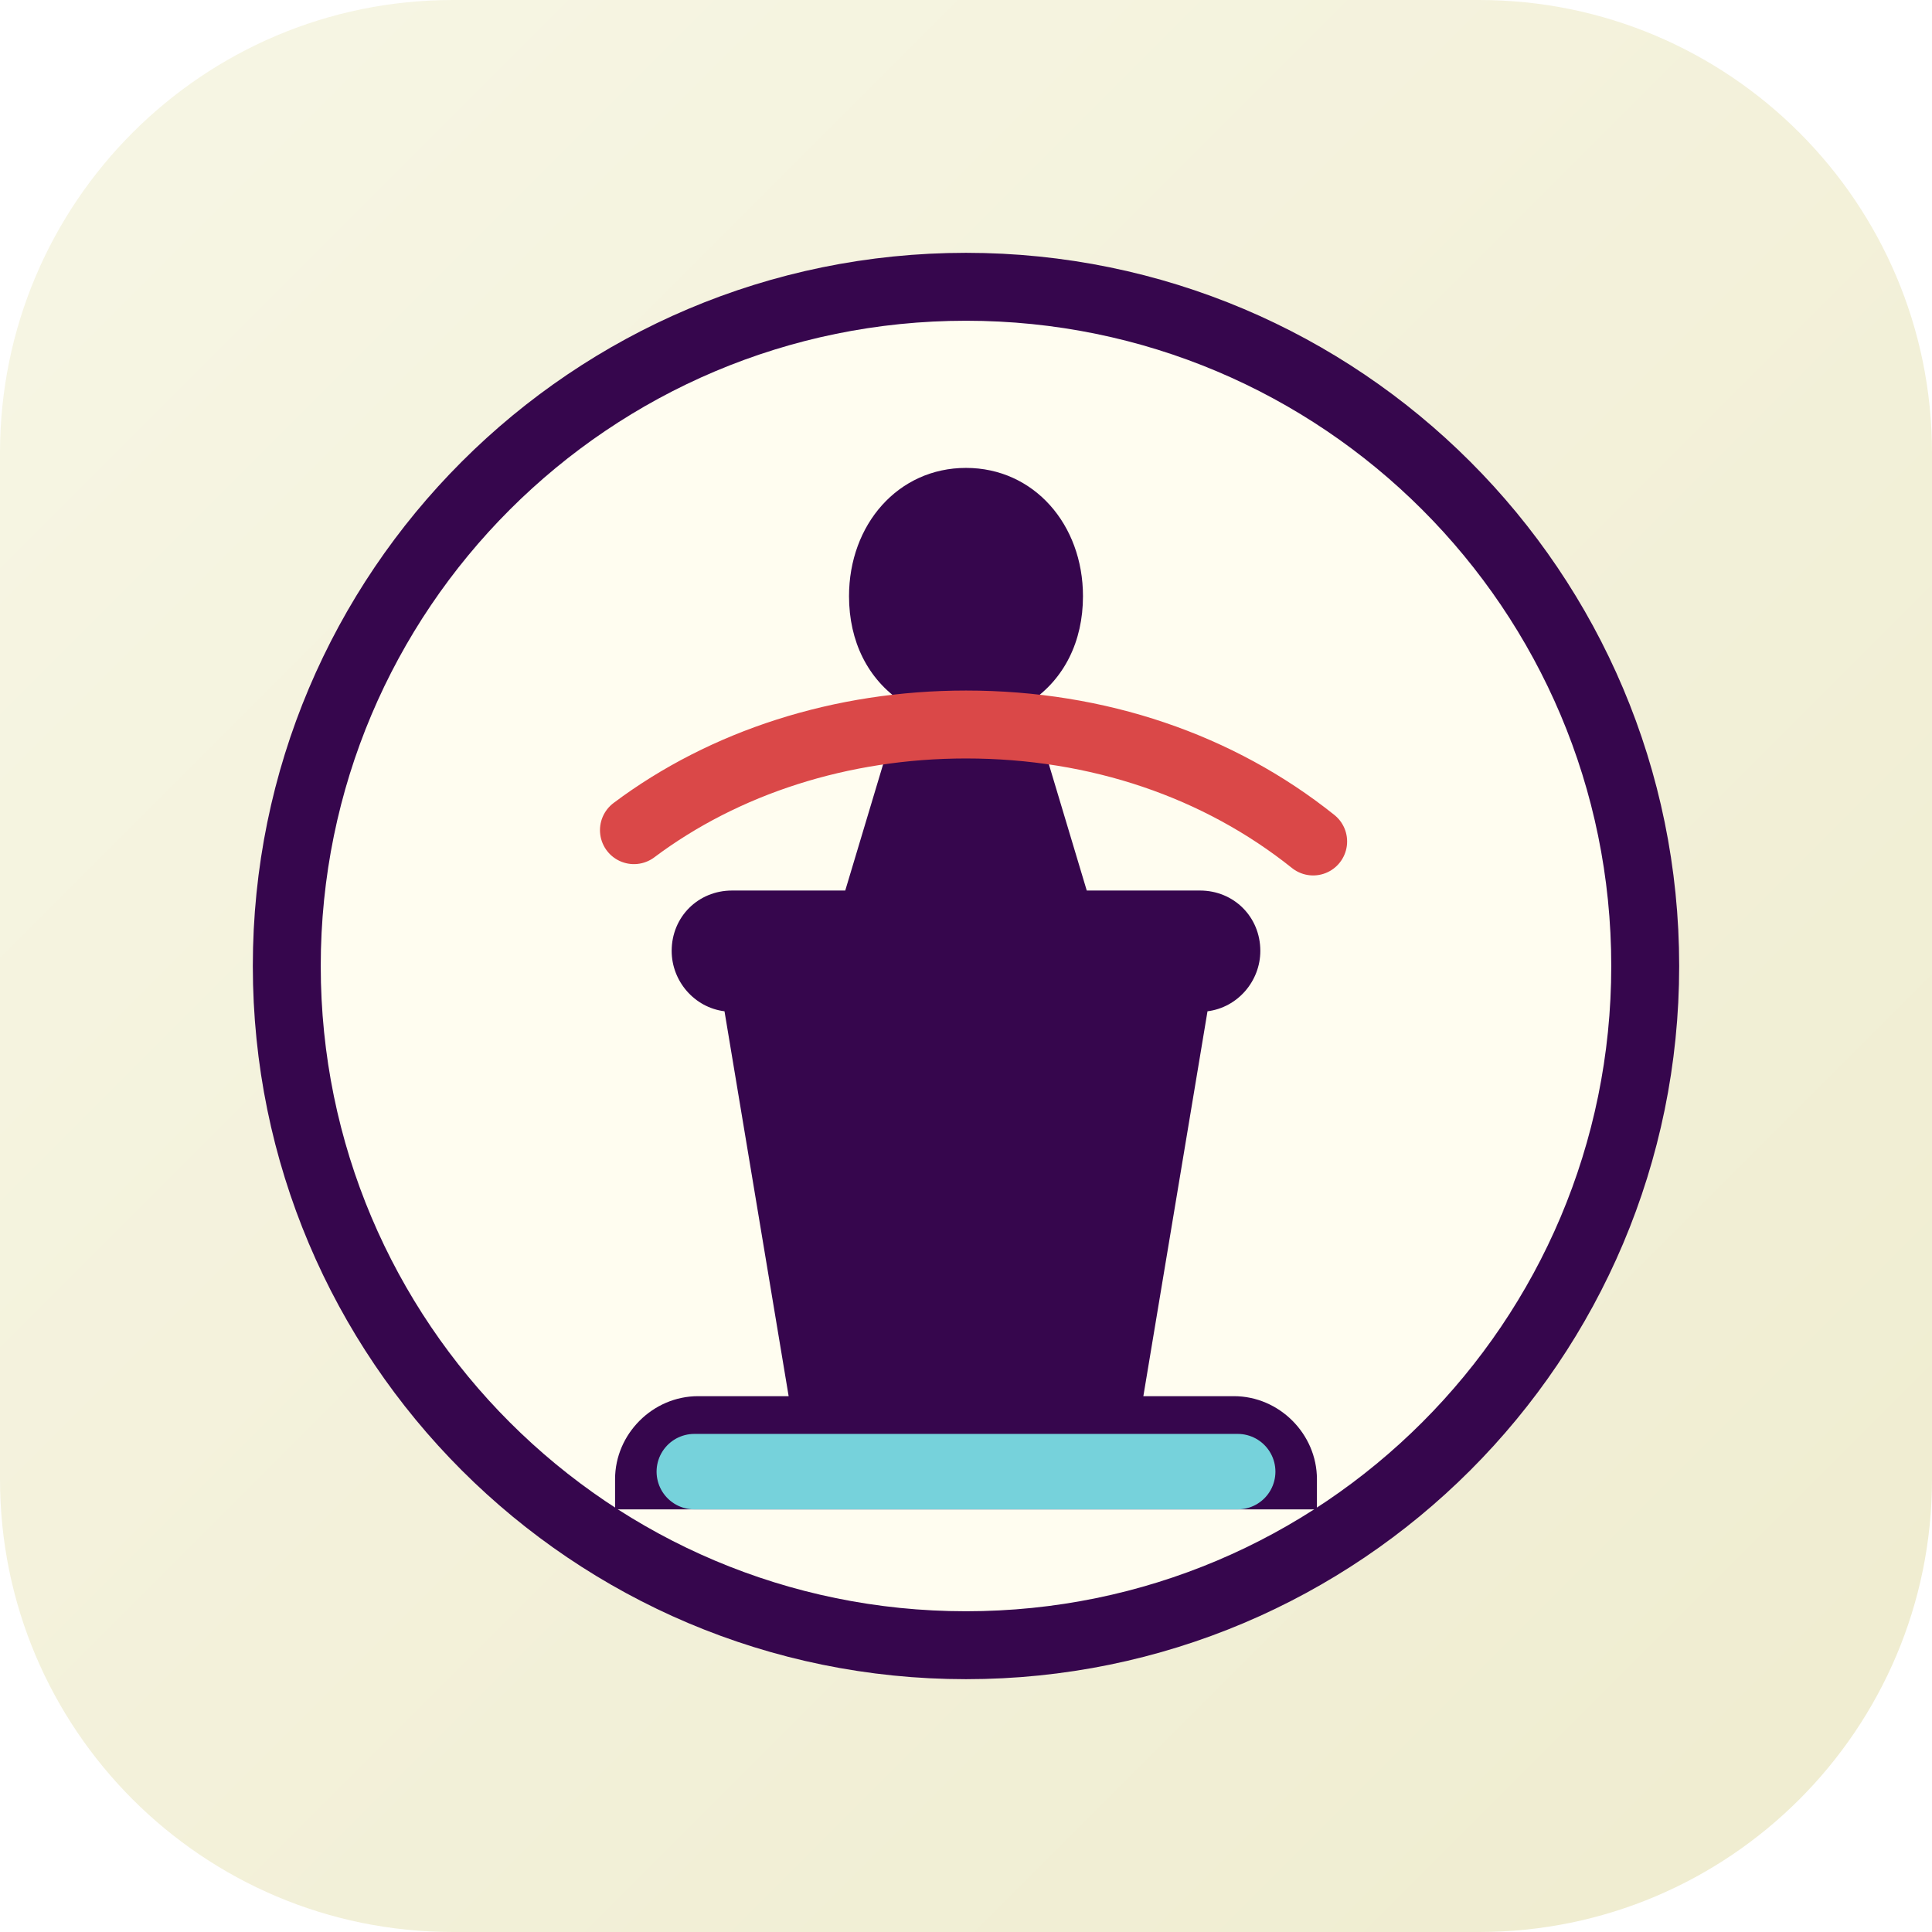
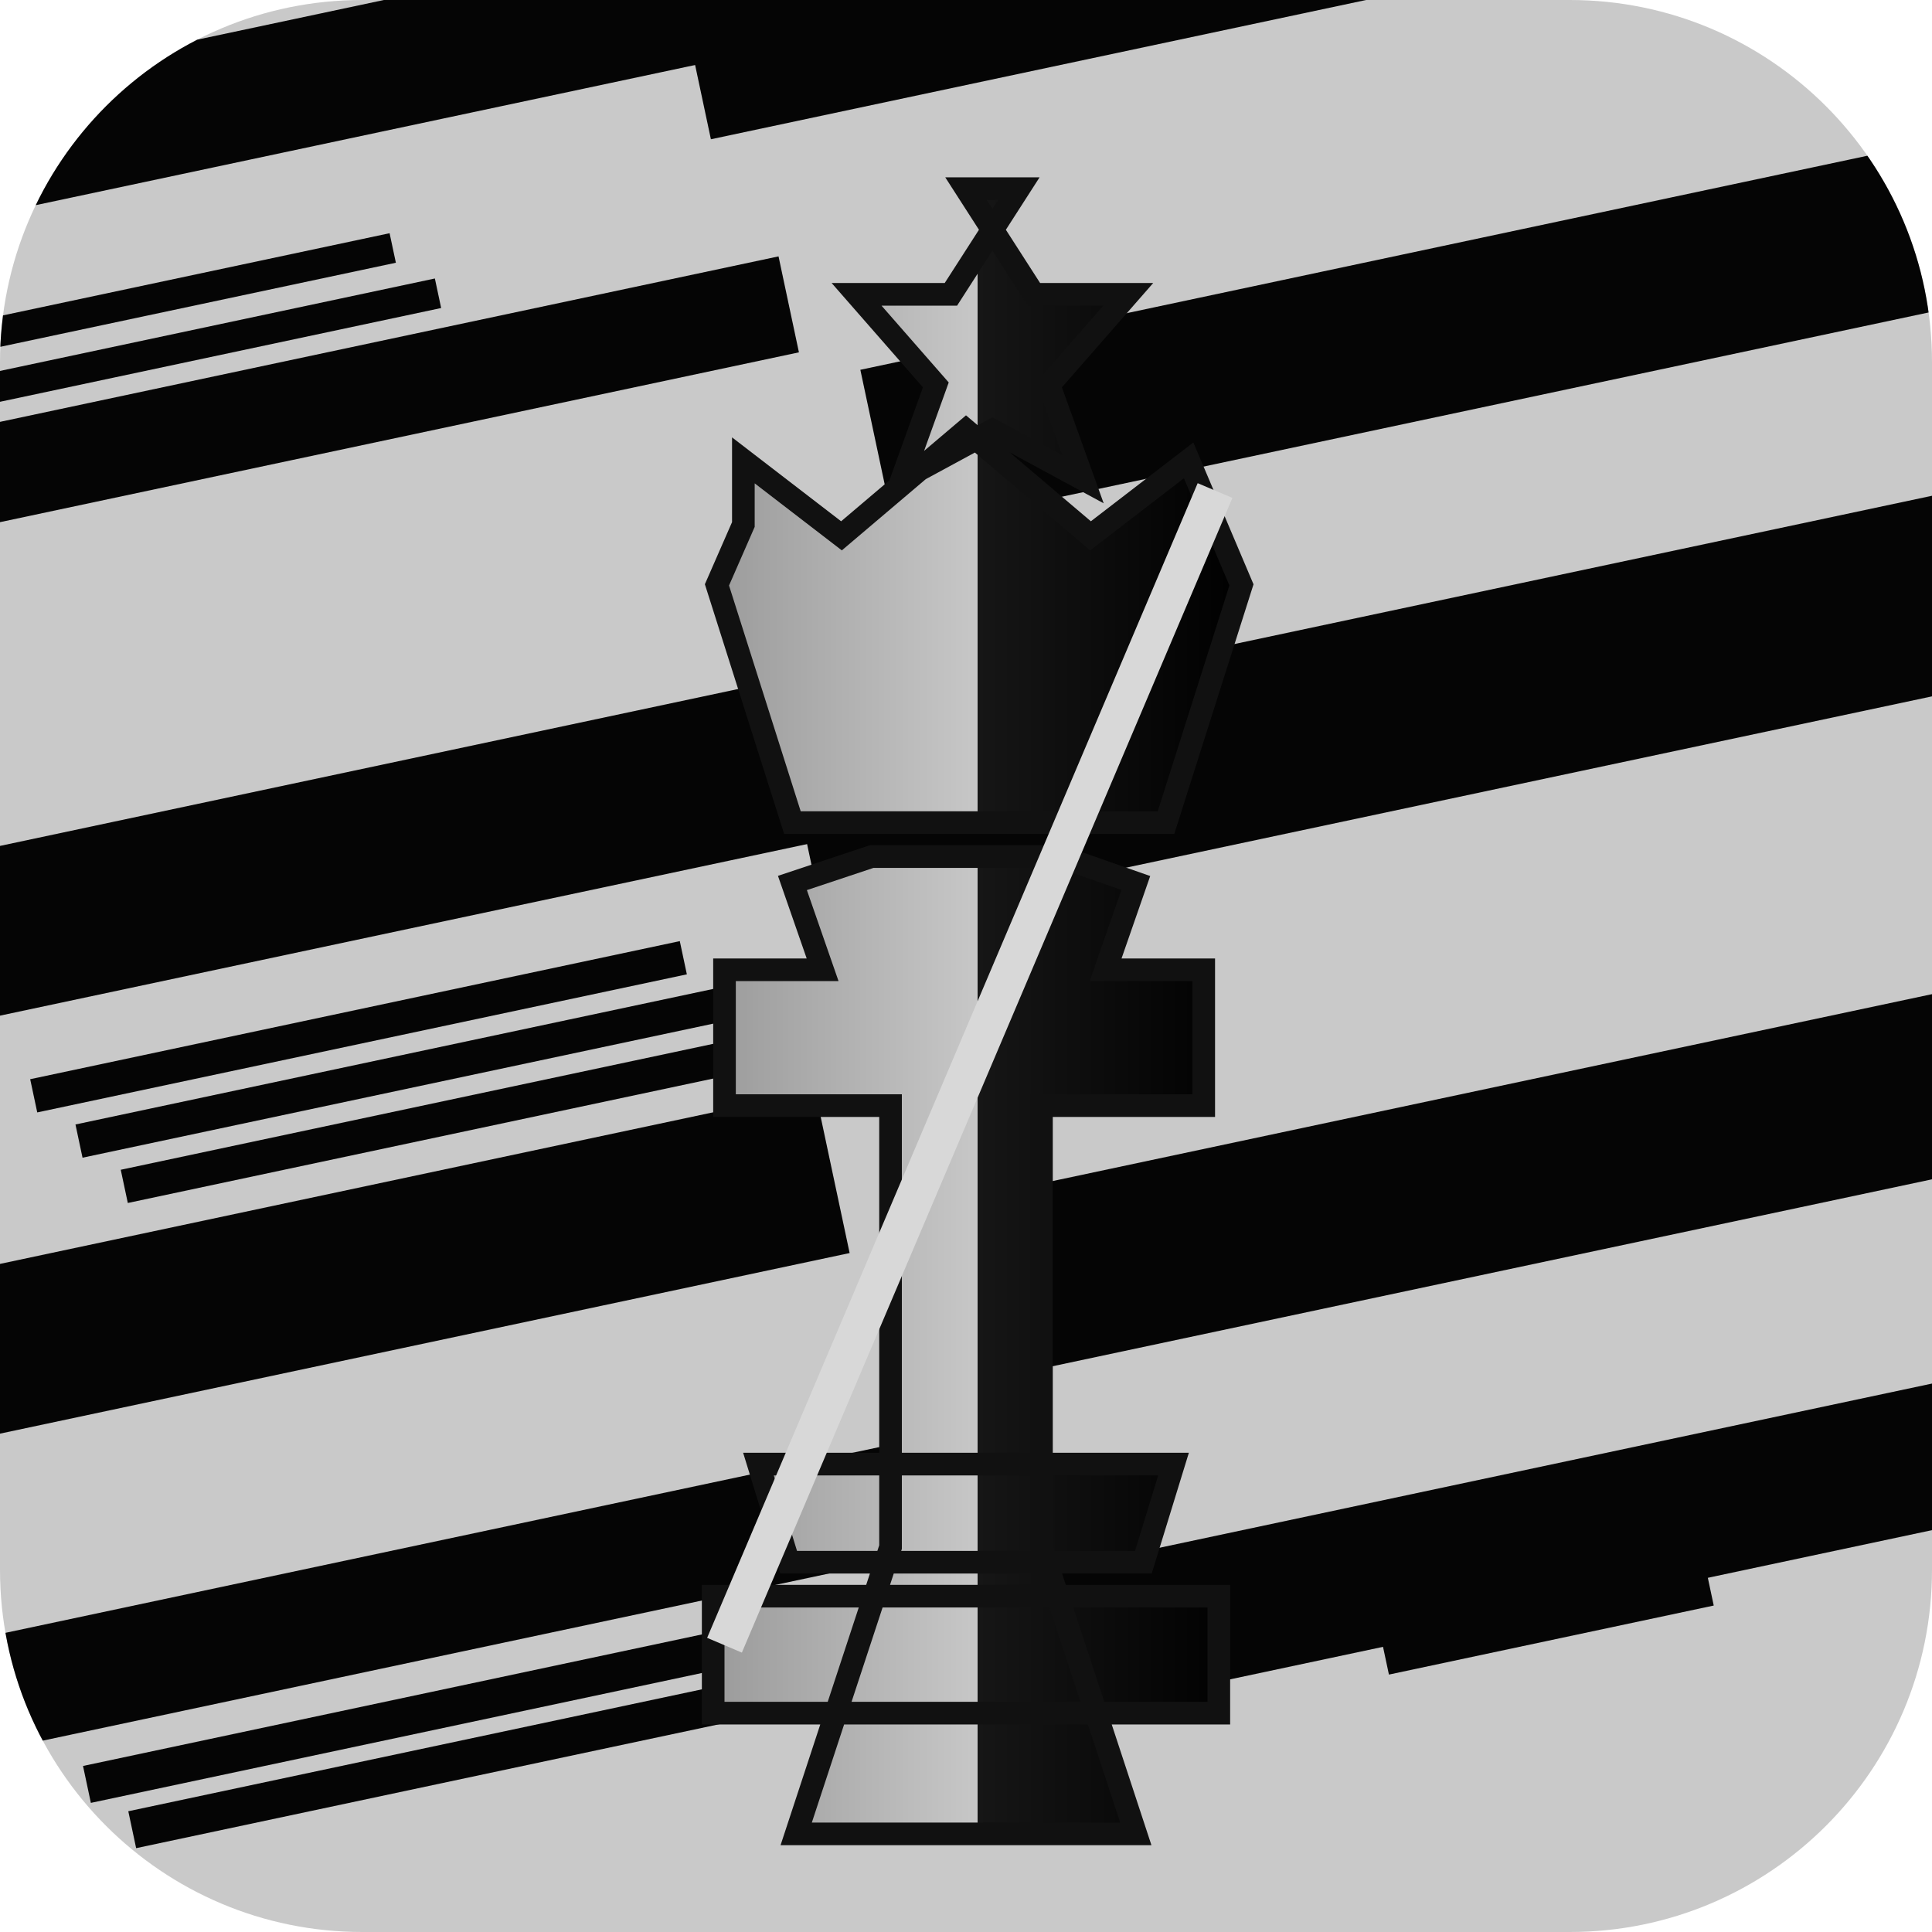
<svg xmlns="http://www.w3.org/2000/svg" viewBox="0 0 512 512">
  <defs>
-     <linearGradient id="bg" x1="0%" x2="100%" y1="0%" y2="100%">
-       <stop offset="0%" stop-color="#f7f6e5" />
-       <stop offset="100%" stop-color="#efeccf" />
+     <clipPath id="icon-mask">
+       <rect width="512" height="512" rx="96" ry="96" />
+     </clipPath>
+     <linearGradient id="queen-split" x1="0%" y1="0%" x2="100%" y2="0%">
+       <stop offset="0%" stop-color="#9b9b9b" />
+       <stop offset="50%" stop-color="#c7c7c7" />
+       <stop offset="50%" stop-color="#161616" />
+       <stop offset="100%" stop-color="#000000" />
    </linearGradient>
  </defs>
-   <rect width="512" height="512" rx="120" fill="url(#bg)" />
-   <circle cx="256" cy="256" r="180" fill="#fffdf0" stroke="#36064d" stroke-width="18" />
-   <path d="M256 124c18 0 31 15 31 34 0 12-5 22-14 28l15 50h30c9 0 16 7 16 16 0 8-6 15-14 16l-17 102h24c12 0 22 10 22 22v8H163v-8c0-12 10-22 22-22h24l-17-102c-8-1-14-8-14-16 0-9 7-16 16-16h30l15-50c-9-6-14-16-14-28 0-19 13-34 31-34Z" fill="#36064d" />
-   <path d="M184 390h144" fill="none" stroke="#76d2db" stroke-linecap="round" stroke-width="20" />
-   <path d="M168 220c24-18 55-28 88-28 35 0 67 11 92 31" fill="none" stroke="#da4848" stroke-linecap="round" stroke-width="18" />
+   <g clip-path="url(#icon-mask)">
+     <rect width="512" height="512" fill="#c9c9c9" />
+     <g fill="#050505">
+       <rect x="-30" y="28" width="320" height="34" transform="rotate(-12 -30 28)" />
+       <rect x="178" y="-12" width="364" height="50" transform="rotate(-12 178 -12)" />
+       <rect x="-48" y="122" width="260" height="26" transform="rotate(-12 -48 122)" />
+       <rect x="228" y="98" width="316" height="44" transform="rotate(-12 228 98)" />
+       <rect x="-18" y="228" width="256" height="44" transform="rotate(-12 -18 228)" />
+       <rect x="208" y="196" width="346" height="52" transform="rotate(-12 208 196)" />
+       <rect x="-52" y="346" width="274" height="44" transform="rotate(-12 -52 346)" />
+       <rect x="246" y="320" width="314" height="48" transform="rotate(-12 246 320)" />
+       <rect x="-14" y="436" width="288" height="30" transform="rotate(-12 -14 436)" />
+       <rect x="214" y="430" width="344" height="38" transform="rotate(-12 214 430)" />
+       <rect x="-20" y="88" width="126" height="8" transform="rotate(-12 -20 88)" />
+       <rect x="-8" y="100" width="126" height="8" transform="rotate(-12 -8 100)" />
+       <rect x="4" y="112" width="126" height="8" transform="rotate(-12 4 112)" />
+       <rect x="8" y="286" width="176" height="9" transform="rotate(-12 8 286)" />
+       <rect x="20" y="298" width="176" height="9" transform="rotate(-12 20 298)" />
+       <rect x="32" y="310" width="176" height="9" transform="rotate(-12 32 310)" />
+       <rect x="22" y="468" width="232" height="10" transform="rotate(-12 22 468)" />
+       <rect x="34" y="480" width="232" height="10" transform="rotate(-12 34 480)" />
+       <rect x="352" y="420" width="88" height="10" transform="rotate(-12 352 420)" />
+       <rect x="366" y="434" width="88" height="10" transform="rotate(-12 366 434)" />
+     </g>
+     <g transform="translate(102 42)">
+       <path fill="url(#queen-split)" stroke="#111" stroke-width="6" d="M154 8l18 28h25l-21 24 9 25-24-13-24 13 9-25-21-24h25l18-28Zm-59 72 26 20 33-28 33 28 26-20 14 33-20 63h-99l-20-63 7-16Zm34 105h50l20 7-8 23h26v36h-43v117l25 76h-90l25-76V251H90v-36h26l-8-23 21-7Zm-30 161h110l-8 26h-94l-8-26Zm-12 35h134v31H87v-31Z" />
+       <path fill="none" stroke="#d8d8d8" stroke-width="10" d="M220 88 90 394" />
+     </g>
+   </g>
</svg>
